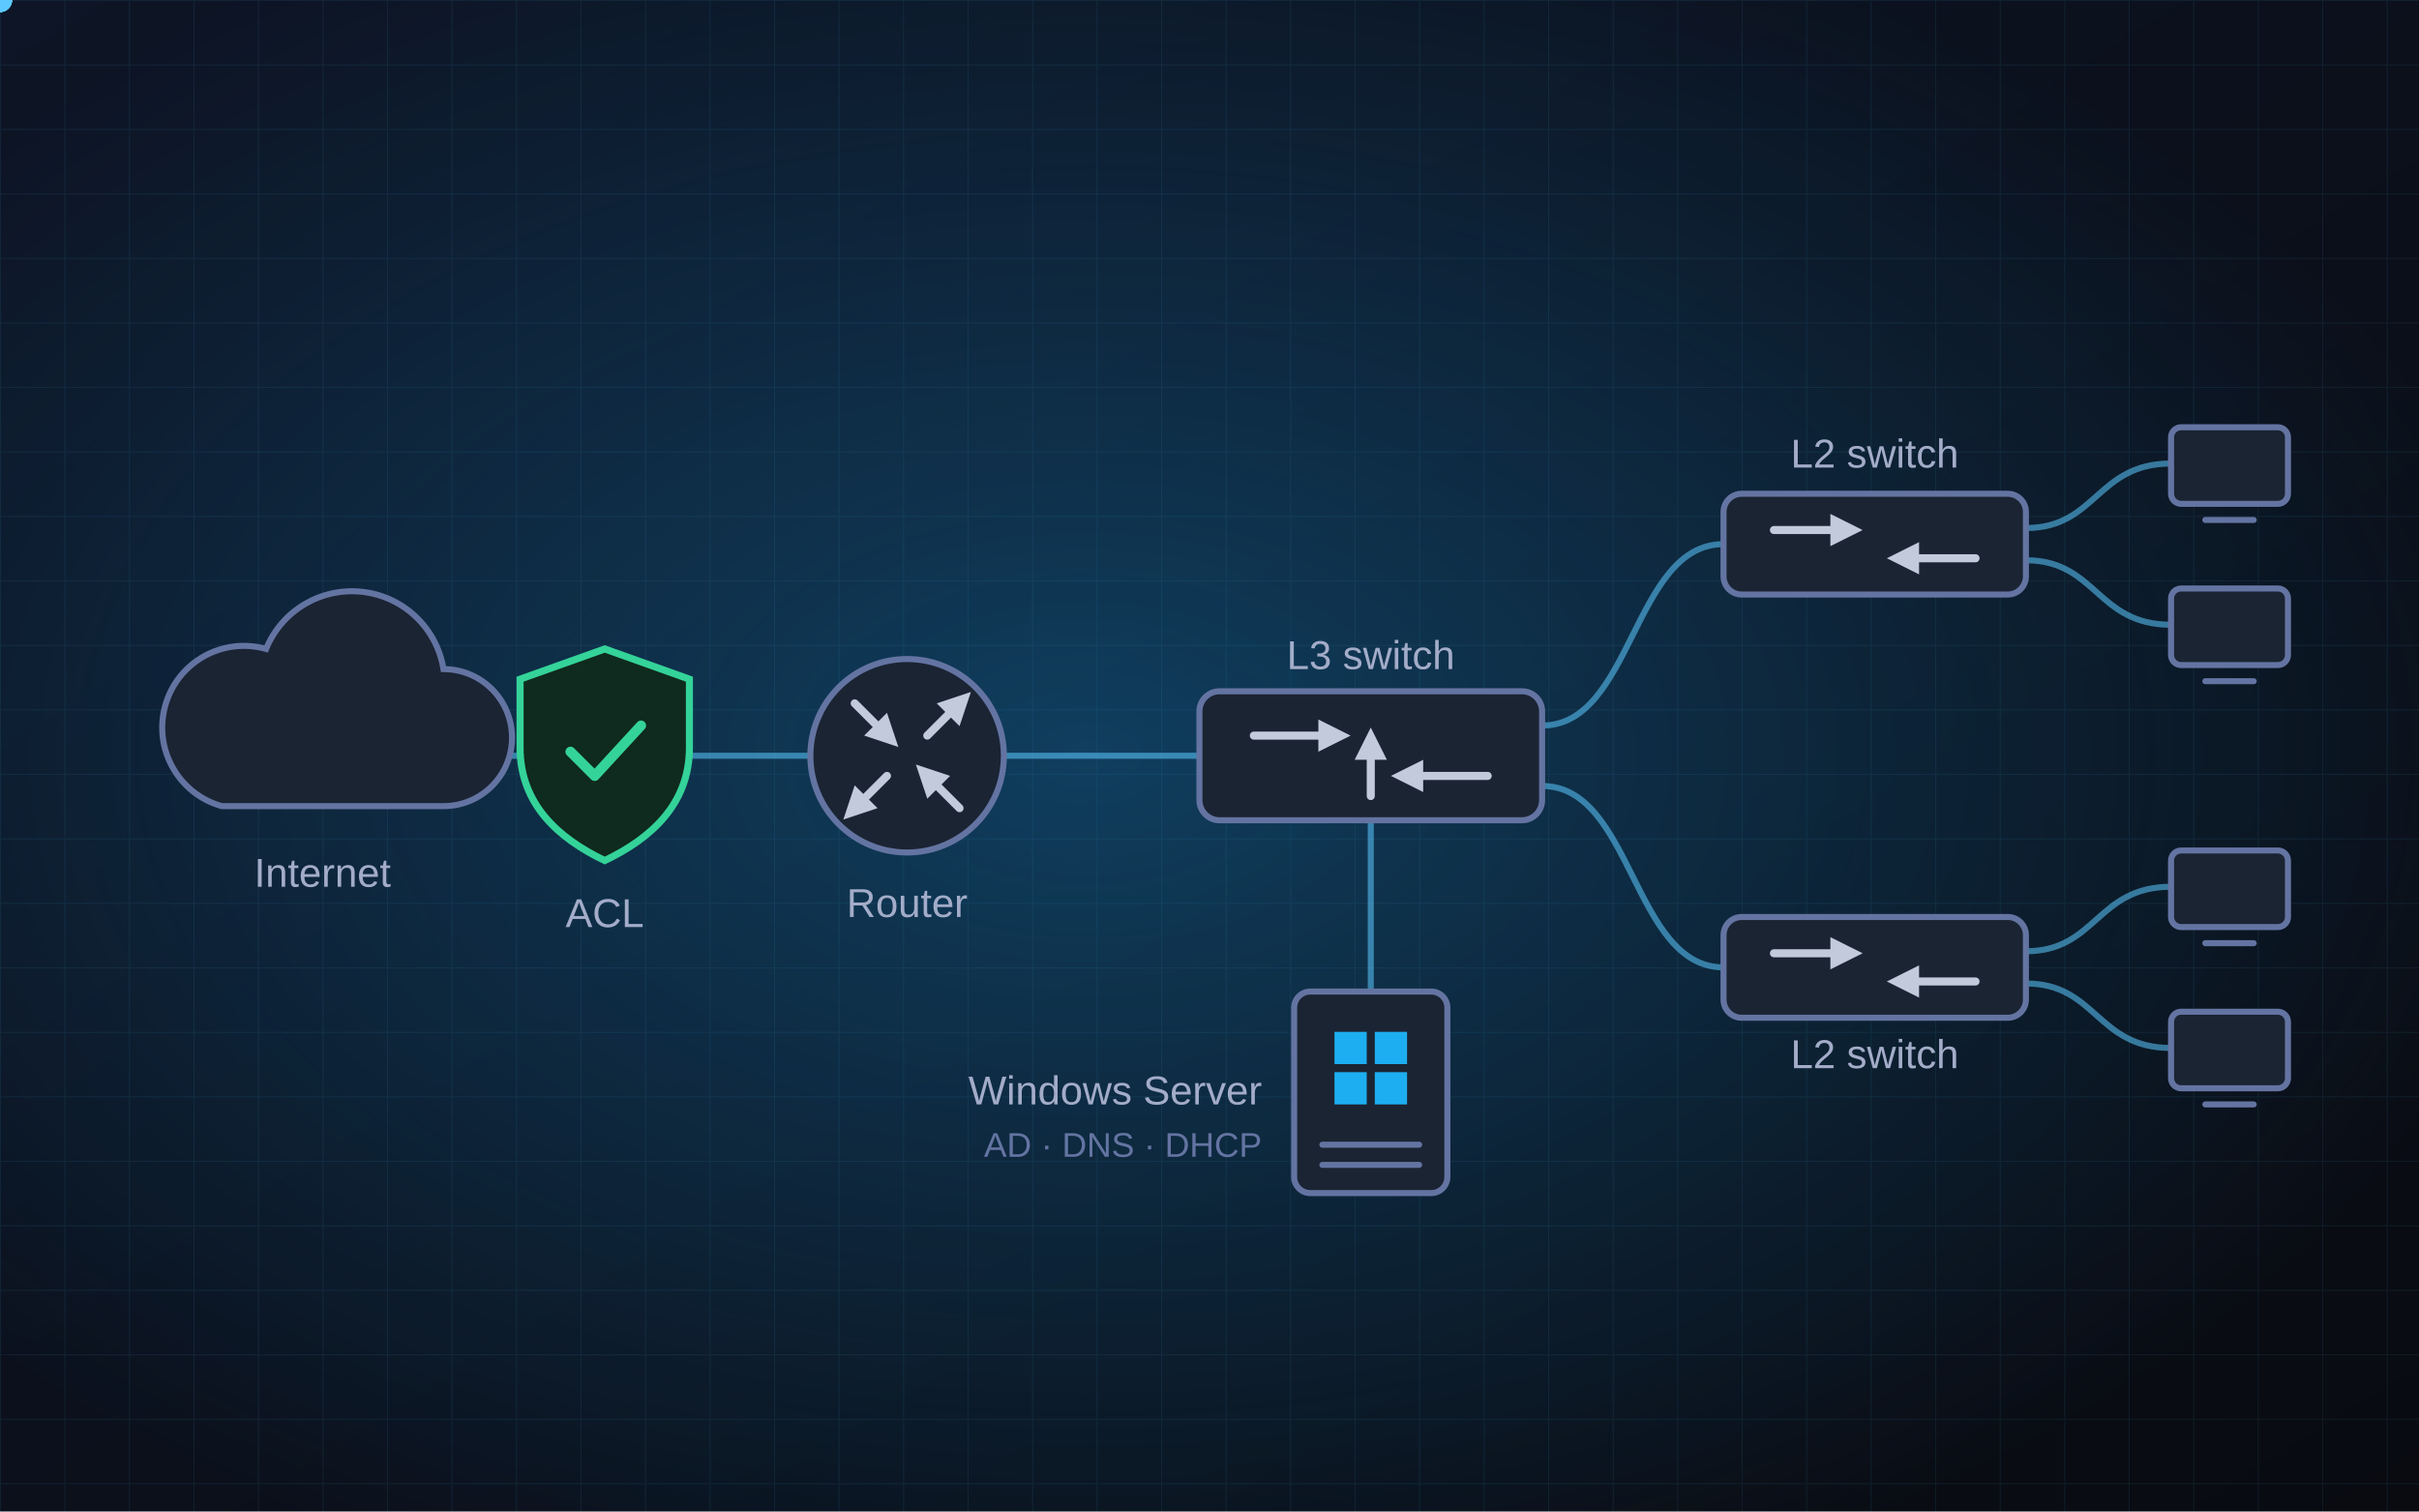
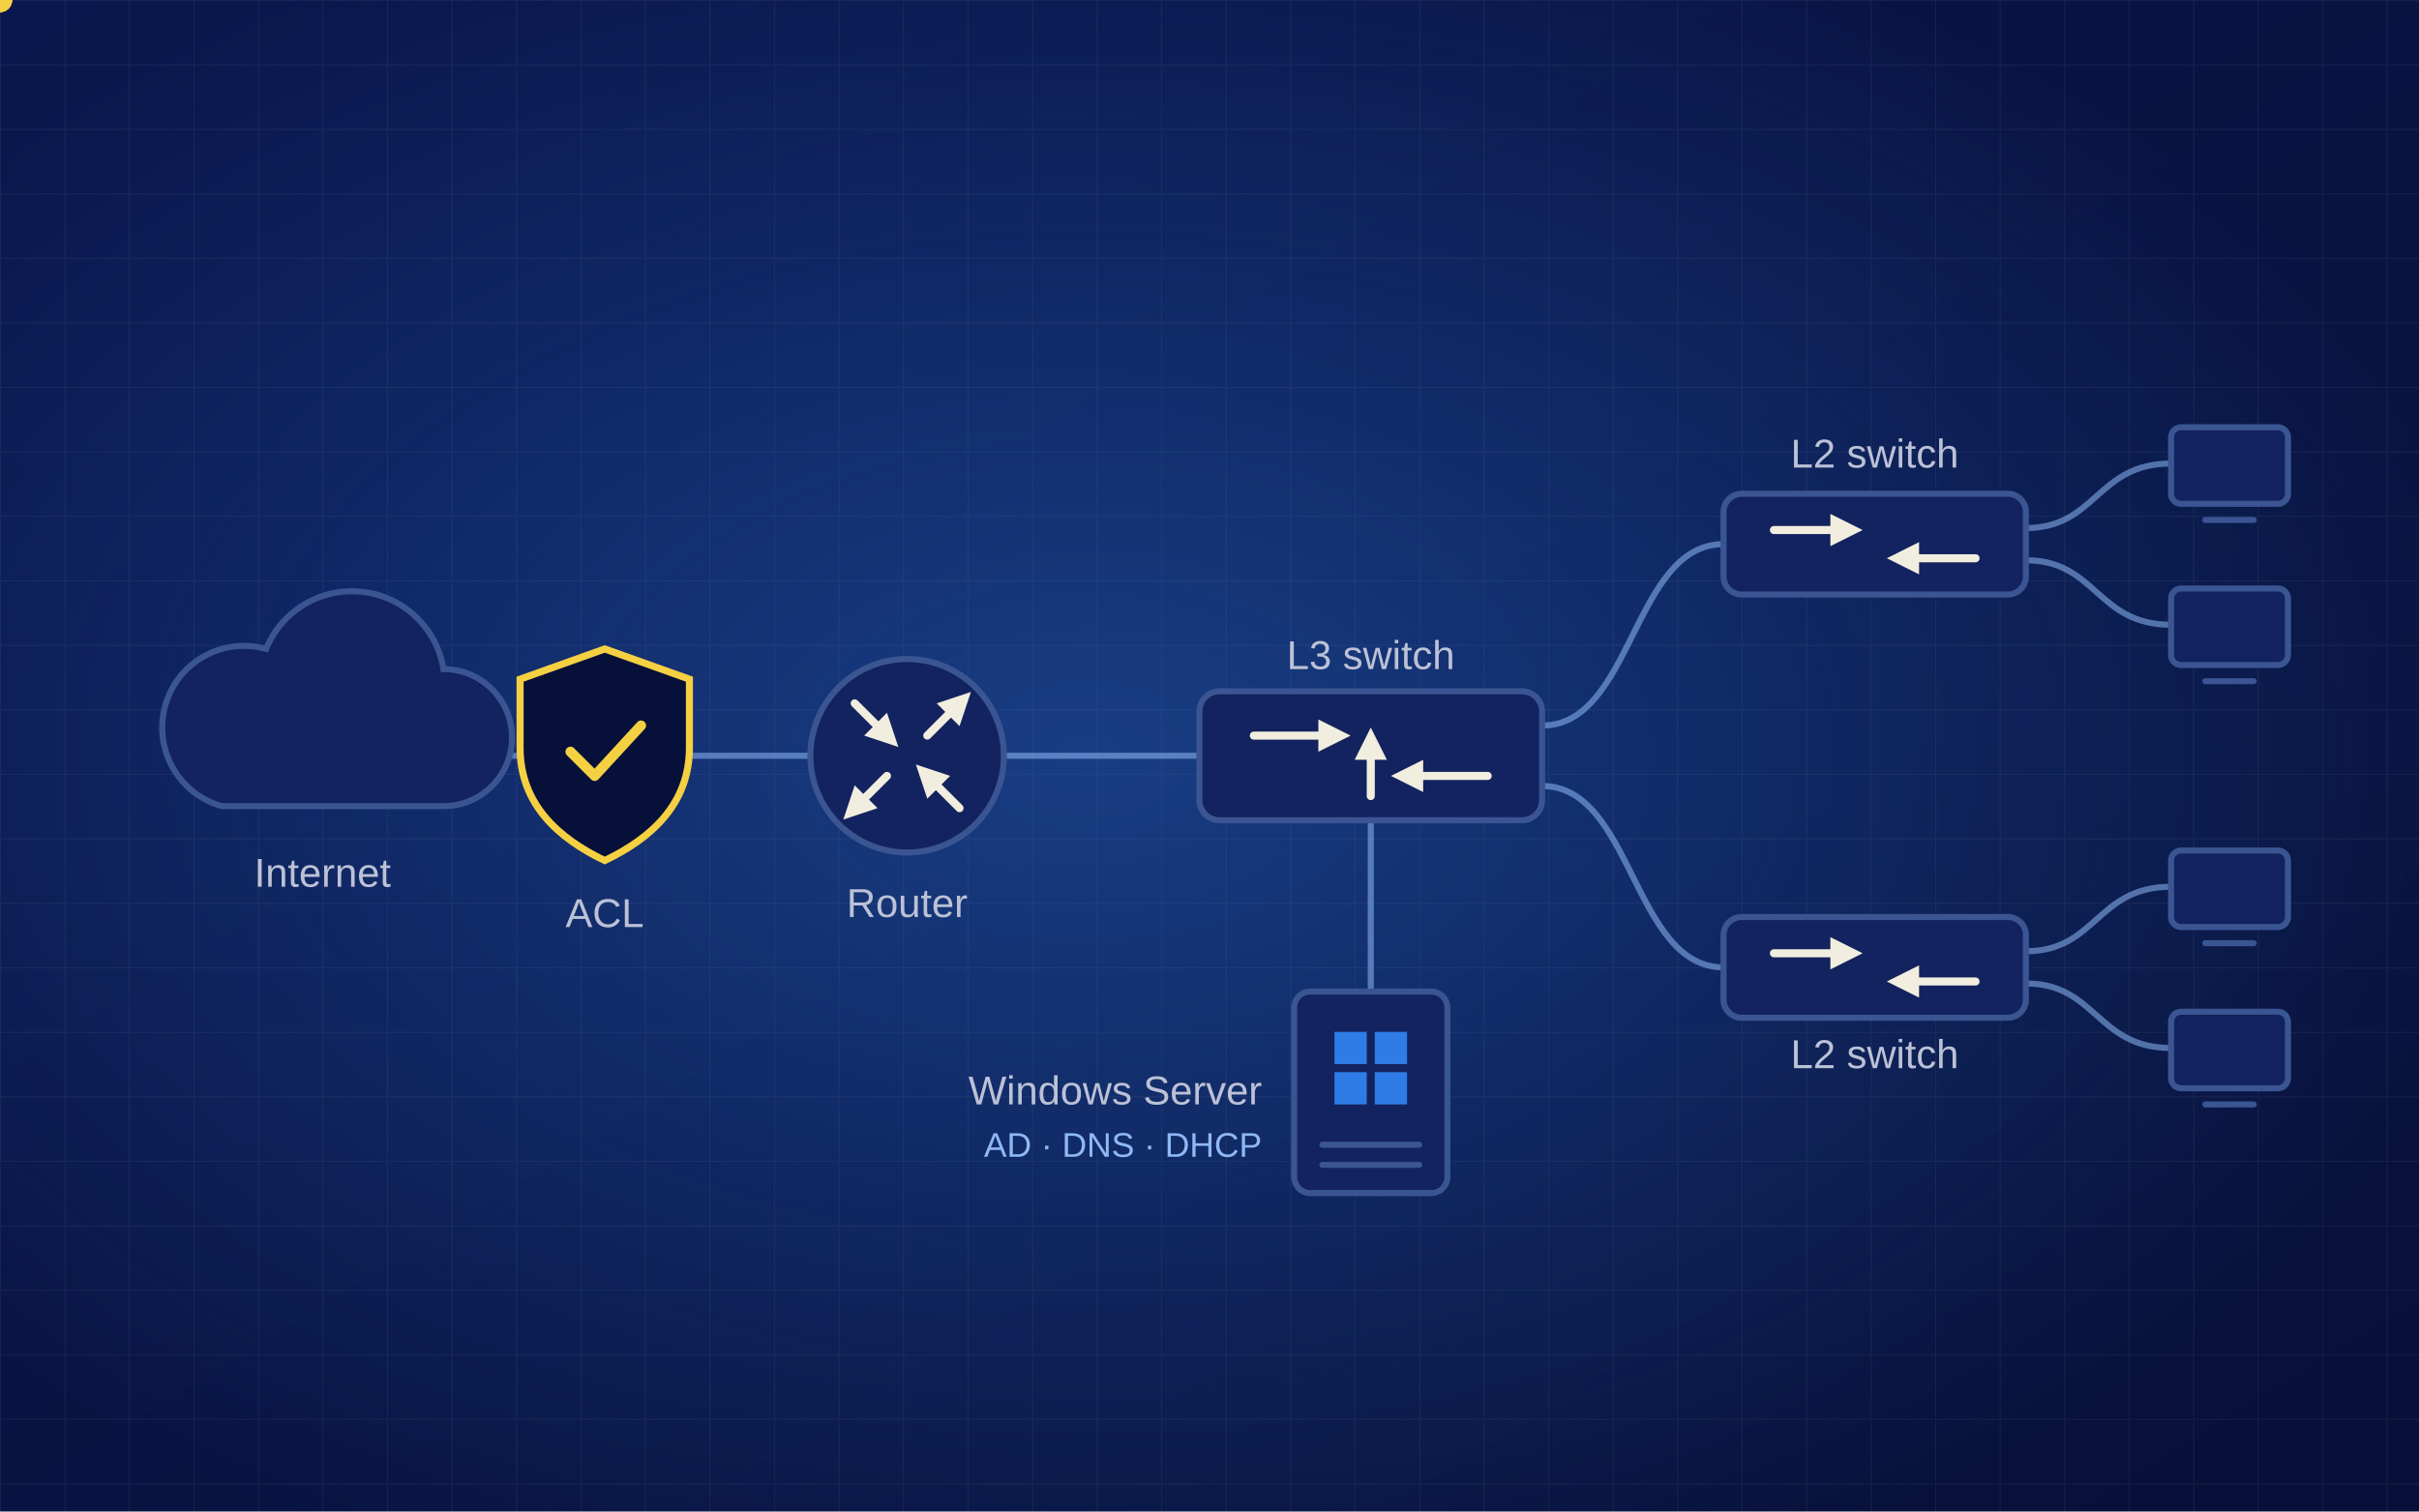
<svg xmlns="http://www.w3.org/2000/svg" viewBox="0 0 1200 750" font-family="Arial, Helvetica, sans-serif">
  <defs>
    <linearGradient id="bg" x1="0" y1="0" x2="1" y2="1">
-       <stop offset="0" stop-color="#0d1526" />
-       <stop offset="1" stop-color="#090b11" />
+       <stop offset="0" stop-color="#0a174e" />
+       <stop offset="1" stop-color="#071038" />
    </linearGradient>
    <radialGradient id="glow" cx="0.45" cy="0.5" r="0.6">
-       <stop offset="0" stop-color="#1683c2" stop-opacity="0.4" />
-       <stop offset="1" stop-color="#1683c2" stop-opacity="0" />
+       <stop offset="0" stop-color="#2f7ce6" stop-opacity="0.4" />
+       <stop offset="1" stop-color="#2f7ce6" stop-opacity="0" />
    </radialGradient>
    <pattern id="grid" width="32" height="32" patternUnits="userSpaceOnUse">
-       <path d="M32 0H0v32" fill="none" stroke="#5cc8ff" stroke-opacity="0.08" />
+       <path d="M32 0H0v32" fill="none" stroke="#f2eedf" stroke-opacity="0.06" />
    </pattern>
    <style>
- 			.link { fill: none; stroke: #5cc8ff; stroke-opacity: 0.55; stroke-width: 3; }
- 			.node { fill: #1b2433; stroke: #6474a2; stroke-width: 3; }
- 			.glyph { fill: none; stroke: #c3cadb; stroke-width: 4; stroke-linecap: round; stroke-linejoin: round; }
- 			.label { fill: #a3acc8; font-size: 20px; text-anchor: middle; }
- 			.packet { fill: #5cc8ff; }
+ 			.link { fill: none; stroke: #8fb8f5; stroke-opacity: 0.55; stroke-width: 3; }
+ 			.node { fill: #13235f; stroke: #3a5592; stroke-width: 3; }
+ 			.glyph { fill: none; stroke: #f2eedf; stroke-width: 4; stroke-linecap: round; stroke-linejoin: round; }
+ 			.label { fill: #bcc1d6; font-size: 20px; text-anchor: middle; }
+ 			.packet { fill: #f5d042; }
			@media (prefers-reduced-motion: reduce) { .packet { display: none; } }
		</style>
    <marker id="head" viewBox="0 0 10 10" refX="5" refY="5" markerWidth="4" markerHeight="4" orient="auto-start-reverse">
-       <path d="M0 0 10 5 0 10z" fill="#c3cadb" />
+       <path d="M0 0 10 5 0 10z" fill="#f2eedf" />
    </marker>
  </defs>
  <rect width="1200" height="750" fill="url(#bg)" />
  <rect width="1200" height="750" fill="url(#grid)" />
  <rect width="1200" height="750" fill="url(#glow)" />
  <path id="l-in" class="link" d="M200 375H402" />
  <path id="l-core" class="link" d="M498 375H595" />
  <path id="l-a" class="link" d="M765 360 C810 360 810 270 855 270" />
  <path id="l-b" class="link" d="M765 390 C810 390 810 480 855 480" />
  <path class="link" d="M1005 262 C1040 262 1040 230 1077 230M1005 278 C1040 278 1040 310 1077 310" />
  <path class="link" d="M1005 472 C1040 472 1040 440 1077 440M1005 488 C1040 488 1040 520 1077 520" />
  <path id="l-srv" class="link" d="M680 407V492" />
  <circle class="packet" r="6">
    <animateMotion dur="2.4s" repeatCount="indefinite">
      <mpath href="#l-in" />
    </animateMotion>
  </circle>
  <circle class="packet" r="6">
    <animateMotion dur="1.6s" begin="0.8s" repeatCount="indefinite">
      <mpath href="#l-core" />
    </animateMotion>
  </circle>
  <circle class="packet" r="6">
    <animateMotion dur="1.8s" begin="0.4s" repeatCount="indefinite">
      <mpath href="#l-a" />
    </animateMotion>
  </circle>
  <circle class="packet" r="6">
    <animateMotion dur="1.8s" begin="1.3s" repeatCount="indefinite">
      <mpath href="#l-b" />
    </animateMotion>
  </circle>
  <circle class="packet" r="6">
    <animateMotion dur="1.4s" begin="0.6s" repeatCount="indefinite" keyPoints="1;0" keyTimes="0;1" calcMode="linear">
      <mpath href="#l-srv" />
    </animateMotion>
  </circle>
  <path class="node" d="M110 400h110a34 34 0 0 0 0-68 46 46 0 0 0-88-10 36 36 0 0 0-22 78z" />
  <text class="label" x="160" y="440">Internet</text>
-   <path d="M300 322l42 15v34c0 28-19 45-42 56-23-11-42-28-42-56v-34z" fill="#0f2a1f" stroke="#34d399" stroke-width="3.5" />
-   <path d="M283 373l12 12 23-25" fill="none" stroke="#34d399" stroke-width="5" stroke-linecap="round" stroke-linejoin="round" />
+   <path d="M300 322l42 15v34c0 28-19 45-42 56-23-11-42-28-42-56v-34z" fill="#071038" stroke="#f5d042" stroke-width="3.5" />
+   <path d="M283 373l12 12 23-25" fill="none" stroke="#f5d042" stroke-width="5" stroke-linecap="round" stroke-linejoin="round" />
  <text class="label" x="300" y="460">ACL</text>
  <circle class="node" cx="450" cy="375" r="48" />
  <g class="glyph" marker-end="url(#head)">
    <path d="M424 349l16 16" />
    <path d="M476 401l-16-16" />
    <path d="M460 365l16-16" />
    <path d="M440 385l-16 16" />
  </g>
  <text class="label" x="450" y="455">Router</text>
  <rect class="node" x="595" y="343" width="170" height="64" rx="10" />
  <g class="glyph" marker-end="url(#head)">
    <path d="M622 365h40" />
    <path d="M738 385h-40" />
    <path d="M680 395v-26" />
  </g>
  <text class="label" x="680" y="332">L3 switch</text>
  <rect class="node" x="855" y="245" width="150" height="50" rx="9" />
  <g class="glyph" marker-end="url(#head)">
    <path d="M880 263h36" />
    <path d="M980 277h-36" />
  </g>
  <text class="label" x="930" y="232">L2 switch</text>
  <rect class="node" x="855" y="455" width="150" height="50" rx="9" />
  <g class="glyph" marker-end="url(#head)">
    <path d="M880 473h36" />
    <path d="M980 487h-36" />
  </g>
  <text class="label" x="930" y="530">L2 switch</text>
-   <g fill="#1b2433" stroke="#6474a2" stroke-width="3">
+   <g fill="#13235f" stroke="#3a5592" stroke-width="3">
    <rect x="1077" y="212" width="58" height="38" rx="5" />
    <rect x="1077" y="292" width="58" height="38" rx="5" />
    <rect x="1077" y="422" width="58" height="38" rx="5" />
    <rect x="1077" y="502" width="58" height="38" rx="5" />
  </g>
-   <g stroke="#6474a2" stroke-width="3" stroke-linecap="round">
+   <g stroke="#3a5592" stroke-width="3" stroke-linecap="round">
    <path d="M1094 258h24M1094 338h24M1094 468h24M1094 548h24" />
  </g>
  <rect class="node" x="642" y="492" width="76" height="100" rx="8" />
-   <g fill="#1daef1">
+   <g fill="#2f7ce6">
    <rect x="662" y="512" width="16" height="16" />
    <rect x="682" y="512" width="16" height="16" />
    <rect x="662" y="532" width="16" height="16" />
    <rect x="682" y="532" width="16" height="16" />
  </g>
-   <path d="M656 568h48M656 578h48" stroke="#6474a2" stroke-width="3" stroke-linecap="round" />
+   <path d="M656 568h48M656 578h48" stroke="#3a5592" stroke-width="3" stroke-linecap="round" />
  <text class="label" x="626" y="548" style="text-anchor:end">Windows Server</text>
-   <text class="label" x="626" y="574" style="text-anchor:end; font-size:17px; fill:#6474a2">AD · DNS · DHCP</text>
+   <text class="label" x="626" y="574" style="text-anchor:end; font-size:17px; fill:#8fb8f5">AD · DNS · DHCP</text>
</svg>
